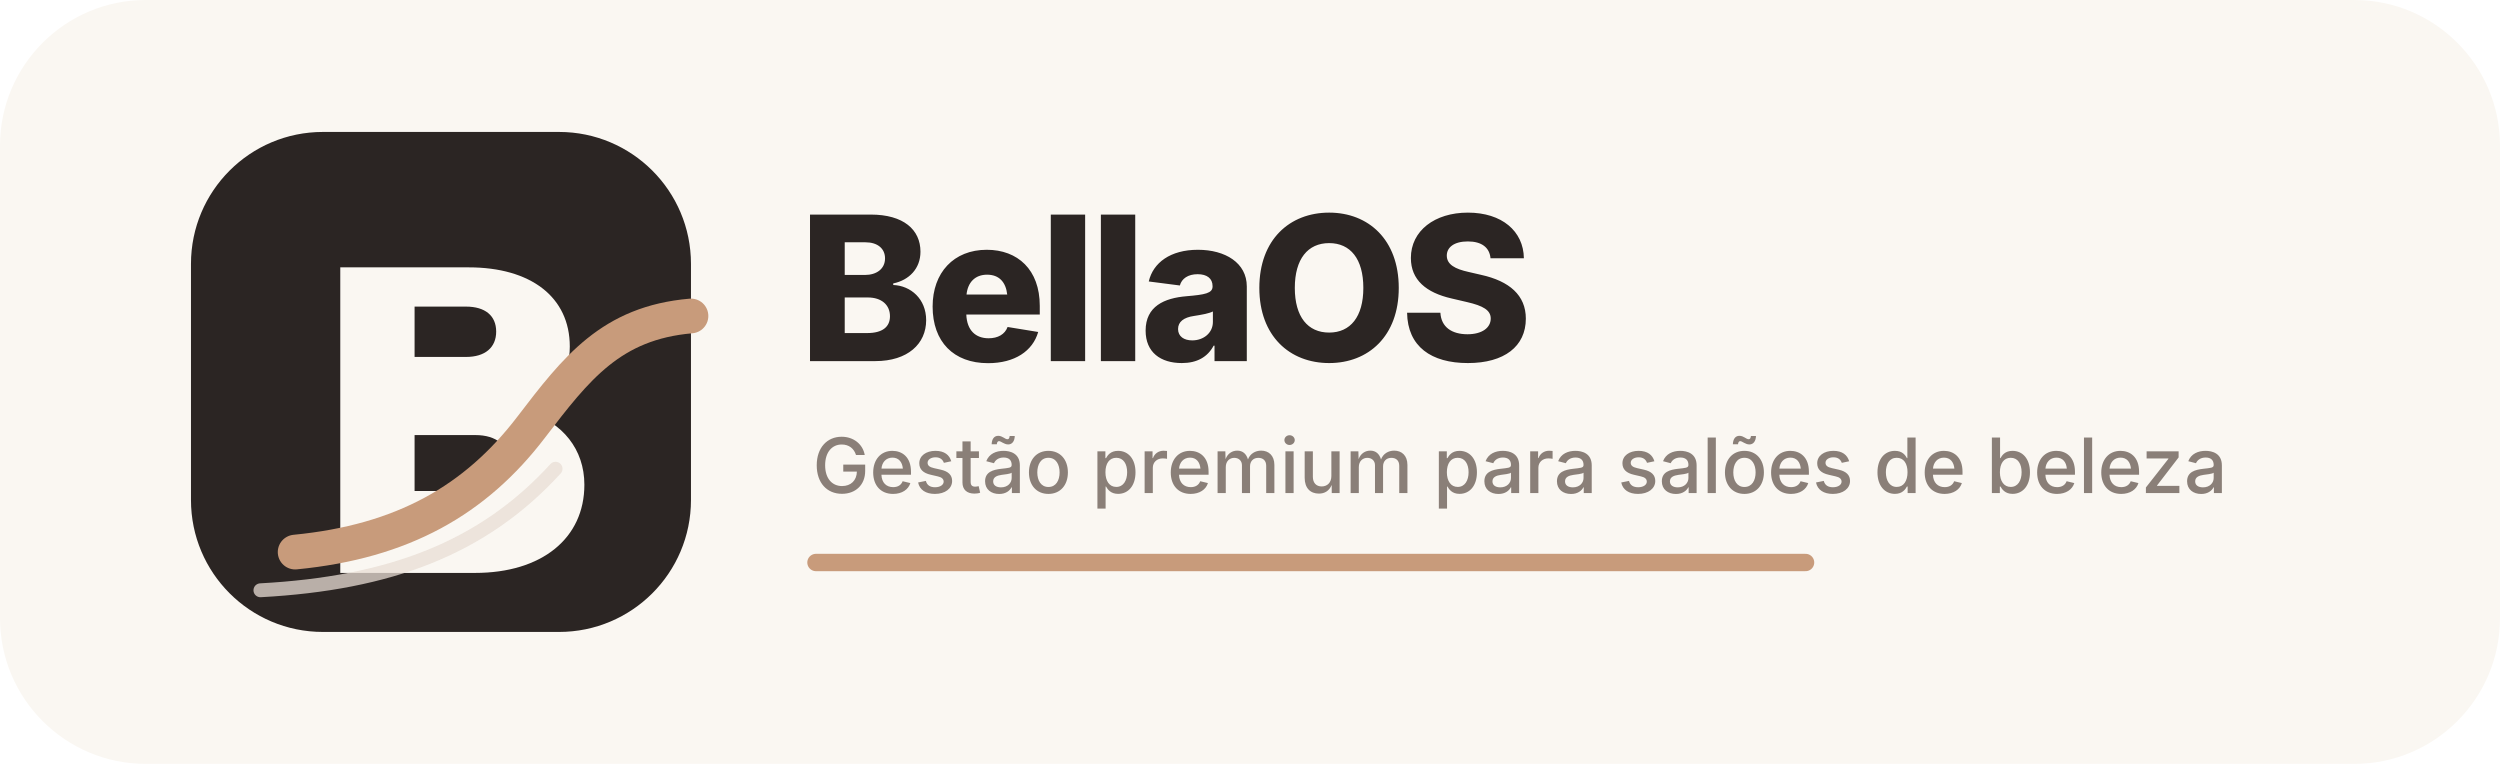
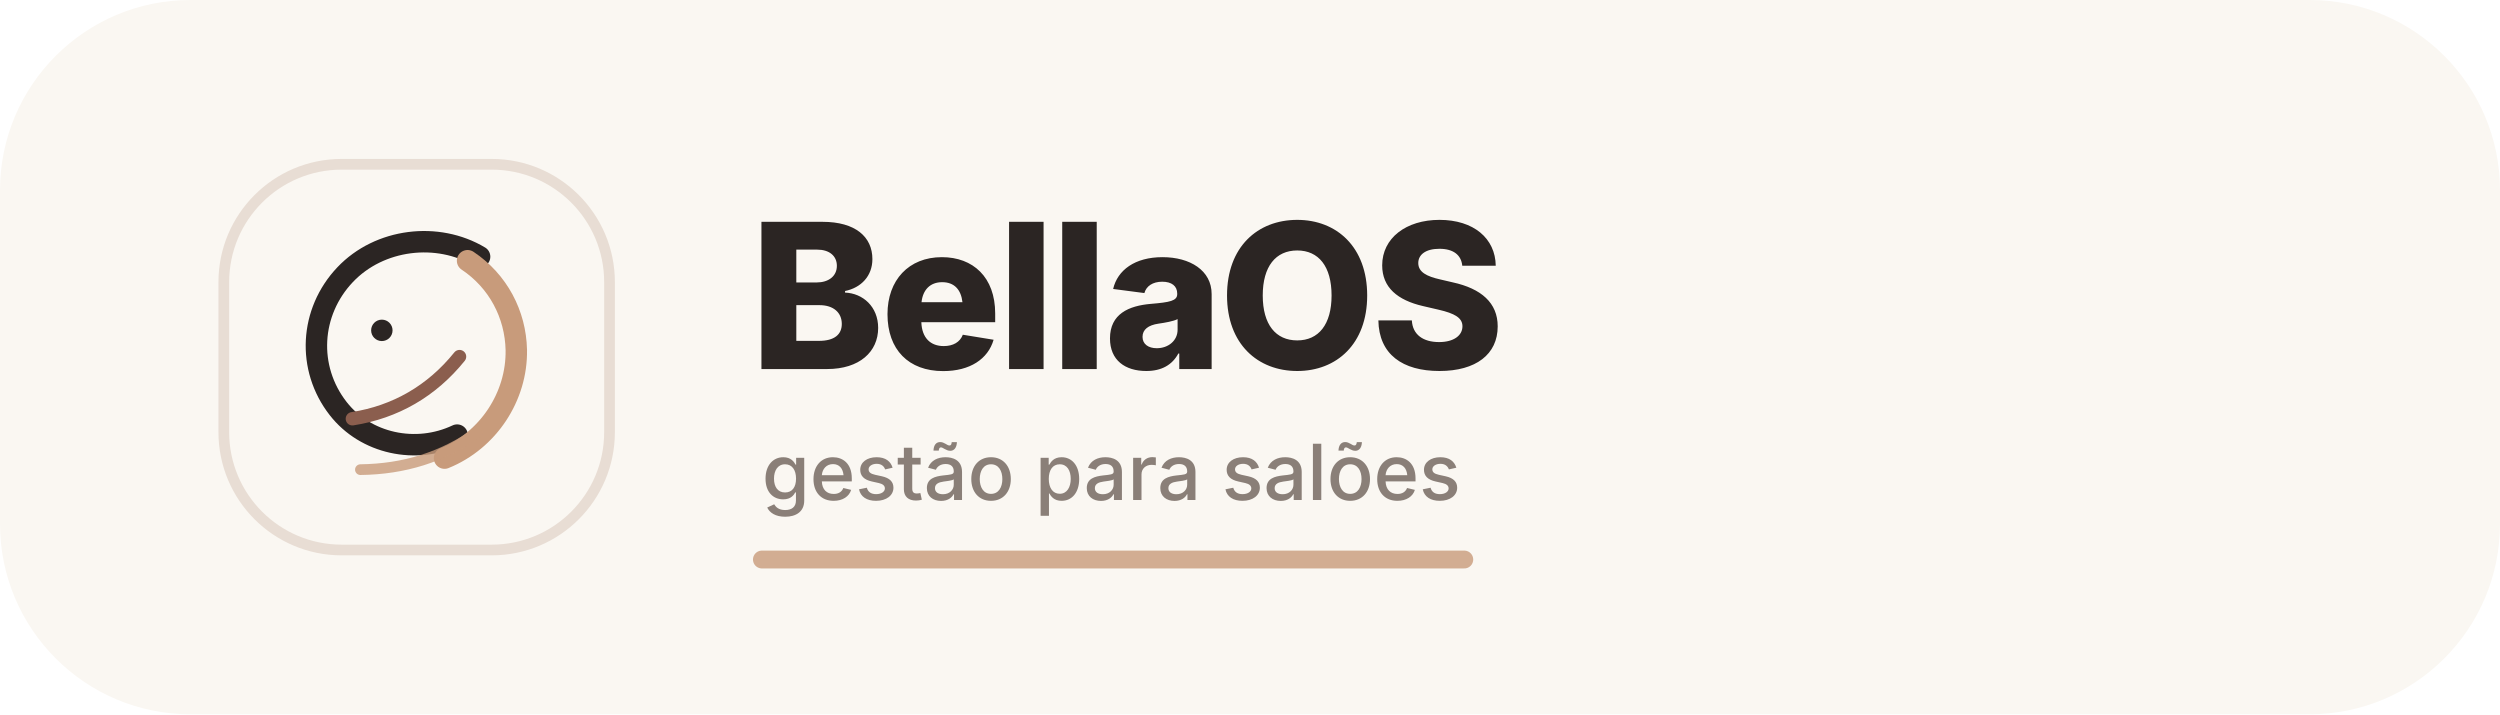
- <svg xmlns="http://www.w3.org/2000/svg" width="720" height="220" viewBox="0 0 720 220" fill="none">
-   <rect width="720" height="220" rx="42" fill="#FAF7F2" />
-   <g transform="translate(55 38)">
-     <rect x="0" y="0" width="144" height="144" rx="38" fill="#2B2523" />
-     <path d="M43 104V39h37c17.8 0 29.1 8.5 29.1 22.8 0 8.4-4.6 15.4-12 18.8 9.9 3.1 16.2 10.8 16.2 21 0 15.4-12.2 25.4-31.5 25.4H43Zm21.4-39.2h14.8c5.5 0 8.7-2.7 8.7-7.3s-3.2-7.2-8.7-7.2H64.4v14.5Zm0 38.6h17.5c6.2 0 9.7-3 9.7-8s-3.5-8.1-9.7-8.1H64.4v16.1Z" fill="#FAF7F2" />
-     <path d="M30 121c31-3 52-15 68-36 13-17 23-30 46-32" stroke="#C89B7B" stroke-width="10" stroke-linecap="round" />
-     <path d="M20 132c37-2 64-12 85-35" stroke="#E8DDD4" stroke-width="4" stroke-linecap="round" opacity=".75" />
+ <svg xmlns="http://www.w3.org/2000/svg" width="420" height="120" viewBox="0 0 420 120" fill="none">
+   <rect width="420" height="120" rx="32" fill="#FAF7F2" />
+   <g transform="translate(34 24) scale(.45)">
+     <rect x="8" y="8" width="144" height="144" rx="44" fill="#FAF7F2" stroke="#E8DDD4" stroke-width="4" />
+     <path d="M103.5 42.5C87.8 33.1 66.1 35.7 53.3 49.2C40.1 63.1 38.9 84.1 50.7 99.2C60.9 112.3 79.7 116.4 95.1 109.1" stroke="#2B2523" stroke-width="8" stroke-linecap="round" />
+     <path d="M99 44C110.4 51.6 116.9 64 117.2 77.3C117.5 94.7 106.7 111.1 90.4 117.7" stroke="#C89B7B" stroke-width="8" stroke-linecap="round" />
+     <path d="M56 103C72 100.5 85.6 92.7 96 79.8" stroke="#8B5E4E" stroke-width="5" stroke-linecap="round" />
+     <path d="M59 122C75.4 121.8 89.7 117.3 102.6 108.2" stroke="#C89B7B" stroke-width="4" stroke-linecap="round" opacity=".8" />
+     <circle cx="67" cy="70" r="4" fill="#2B2523" />
  </g>
-   <text x="230" y="104" fill="#2B2523" font-family="Inter, Avenir, Helvetica, Arial, sans-serif" font-size="58" font-weight="800" letter-spacing="-2">BellaOS</text>
-   <text x="234" y="142" fill="#8A7F78" font-family="Inter, Avenir, Helvetica, Arial, sans-serif" font-size="22" font-weight="500">Gestão premium para salões de beleza</text>
-   <path d="M235 162H520" stroke="#C89B7B" stroke-width="5" stroke-linecap="round" />
+   <text x="126" y="62" fill="#2B2523" font-family="Inter, Avenir, Helvetica, Arial, sans-serif" font-size="34" font-weight="760" letter-spacing="-.7">BellaOS</text>
+   <text x="128" y="84" fill="#8A7F78" font-family="Inter, Avenir, Helvetica, Arial, sans-serif" font-size="13" font-weight="520">gestão para salões</text>
+   <path d="M128 94H246" stroke="#C89B7B" stroke-width="3" stroke-linecap="round" opacity=".8" />
</svg>
